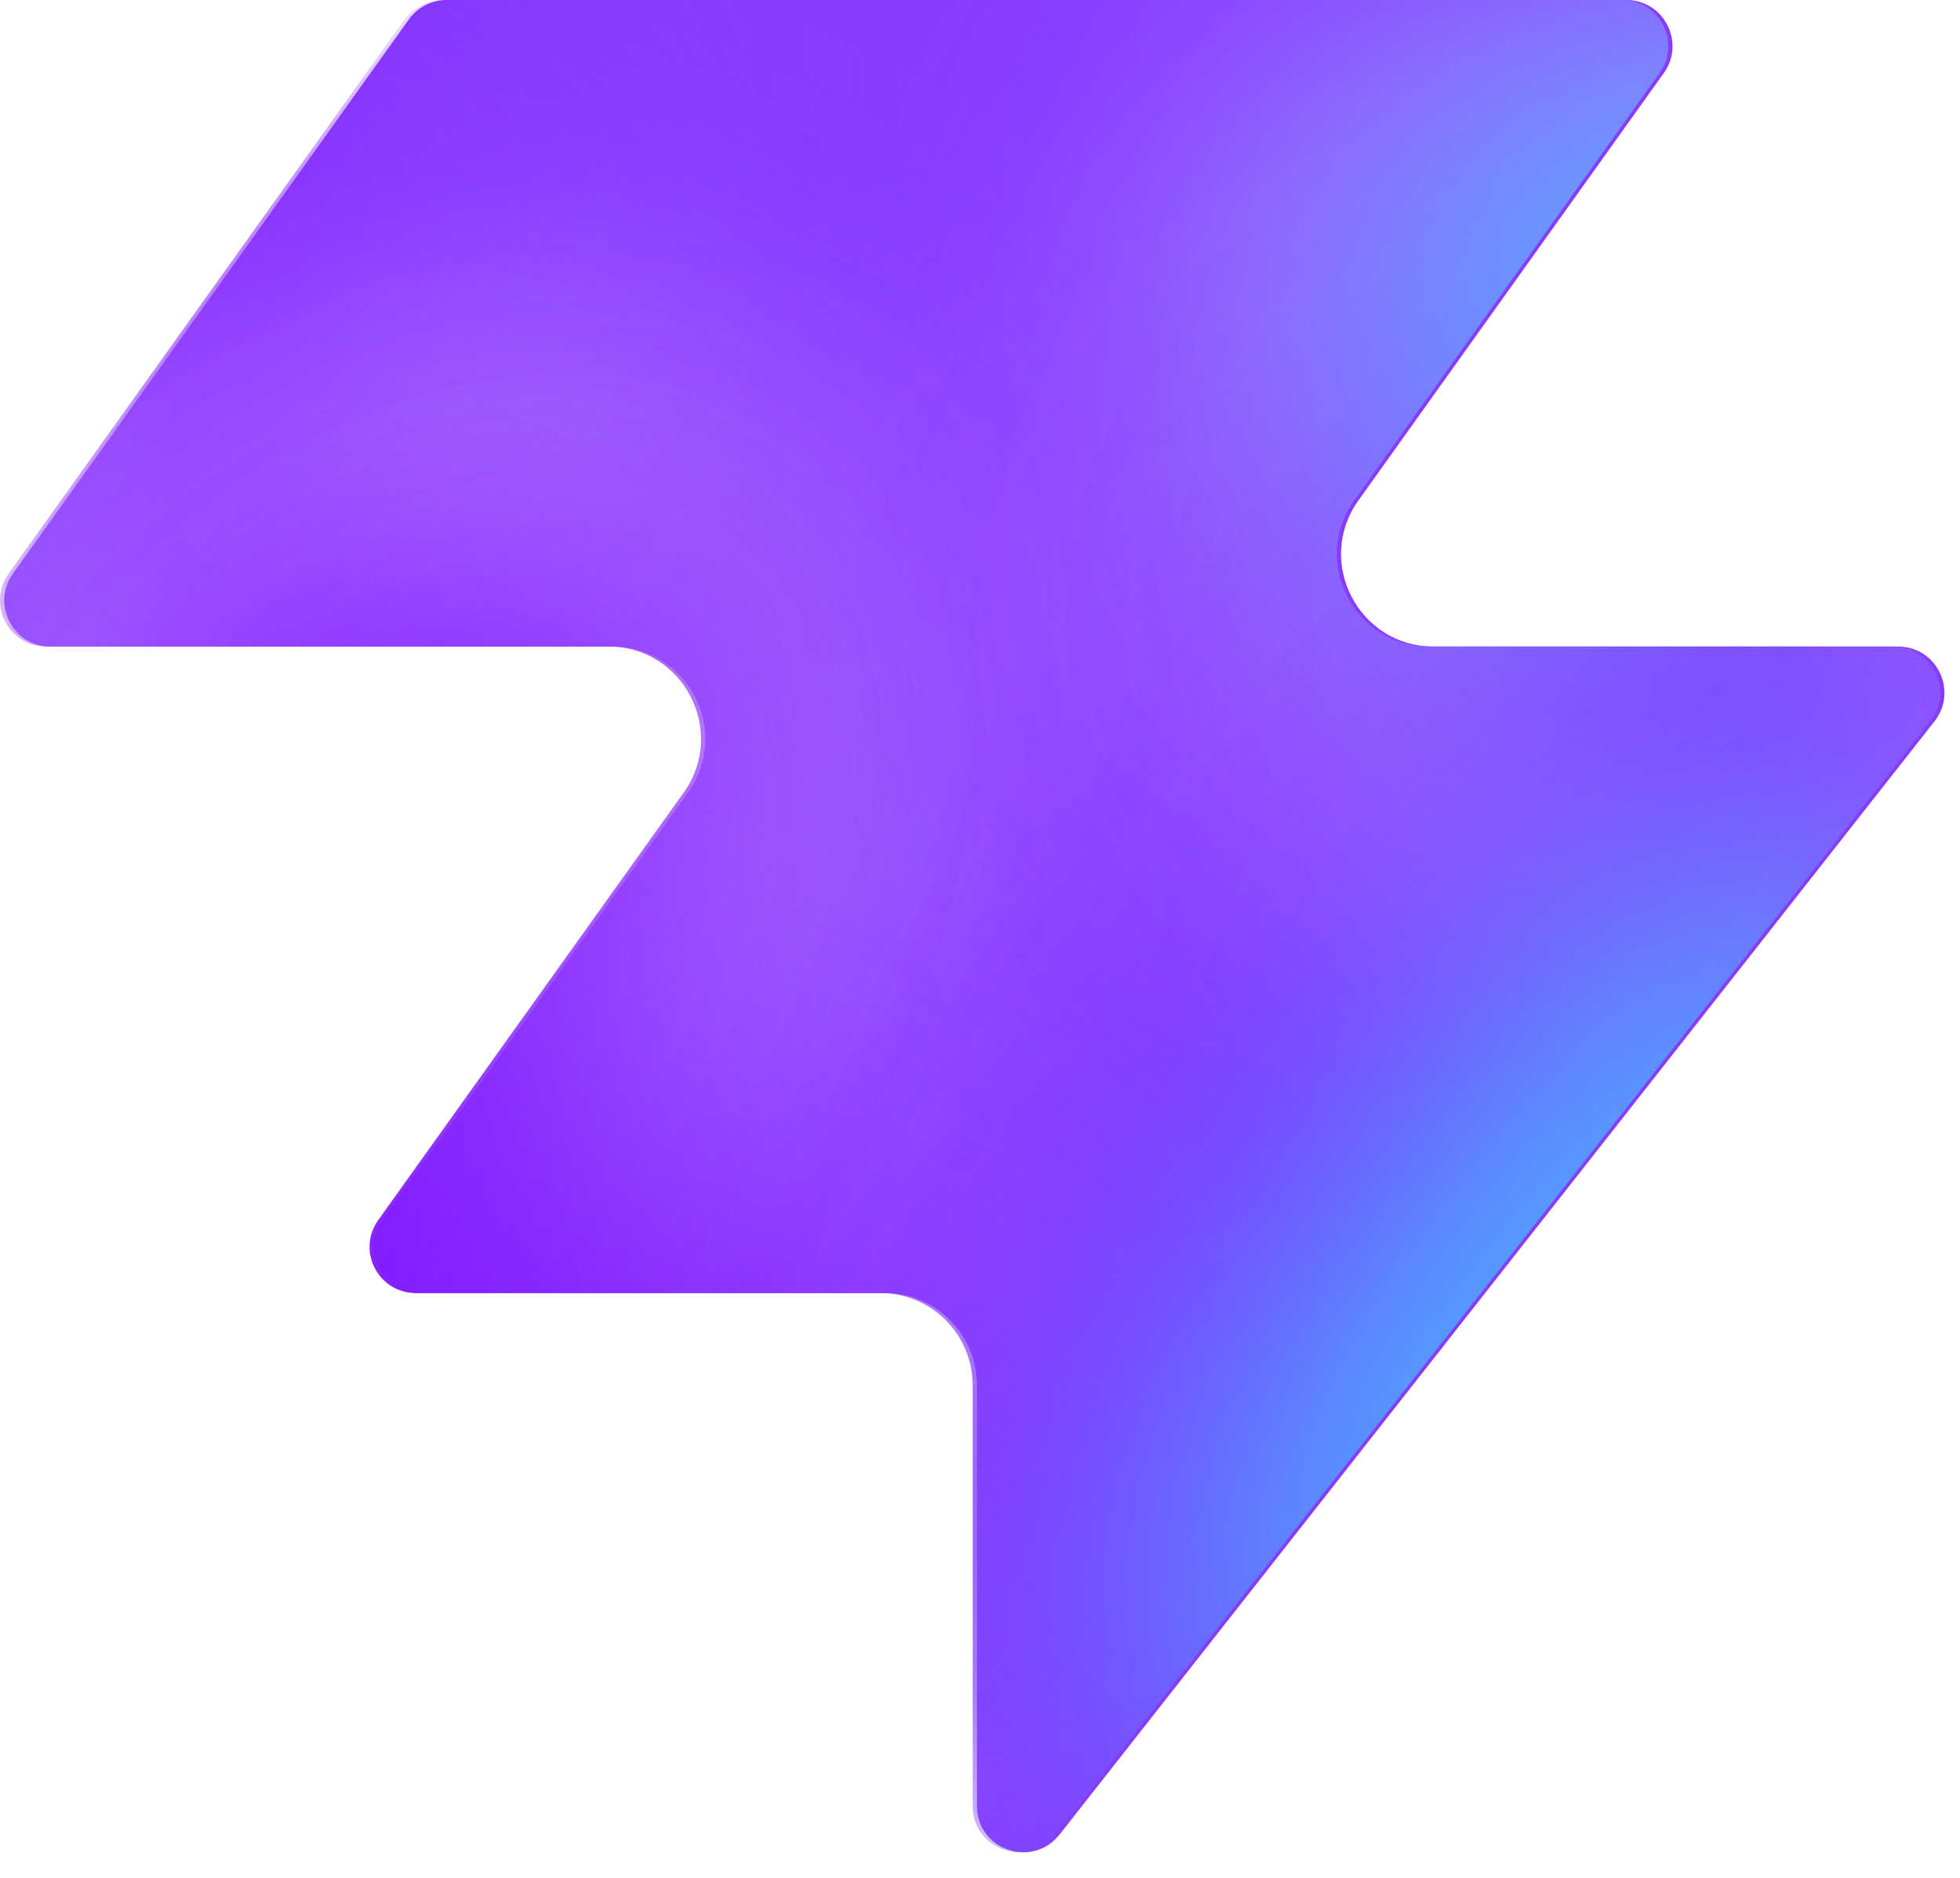
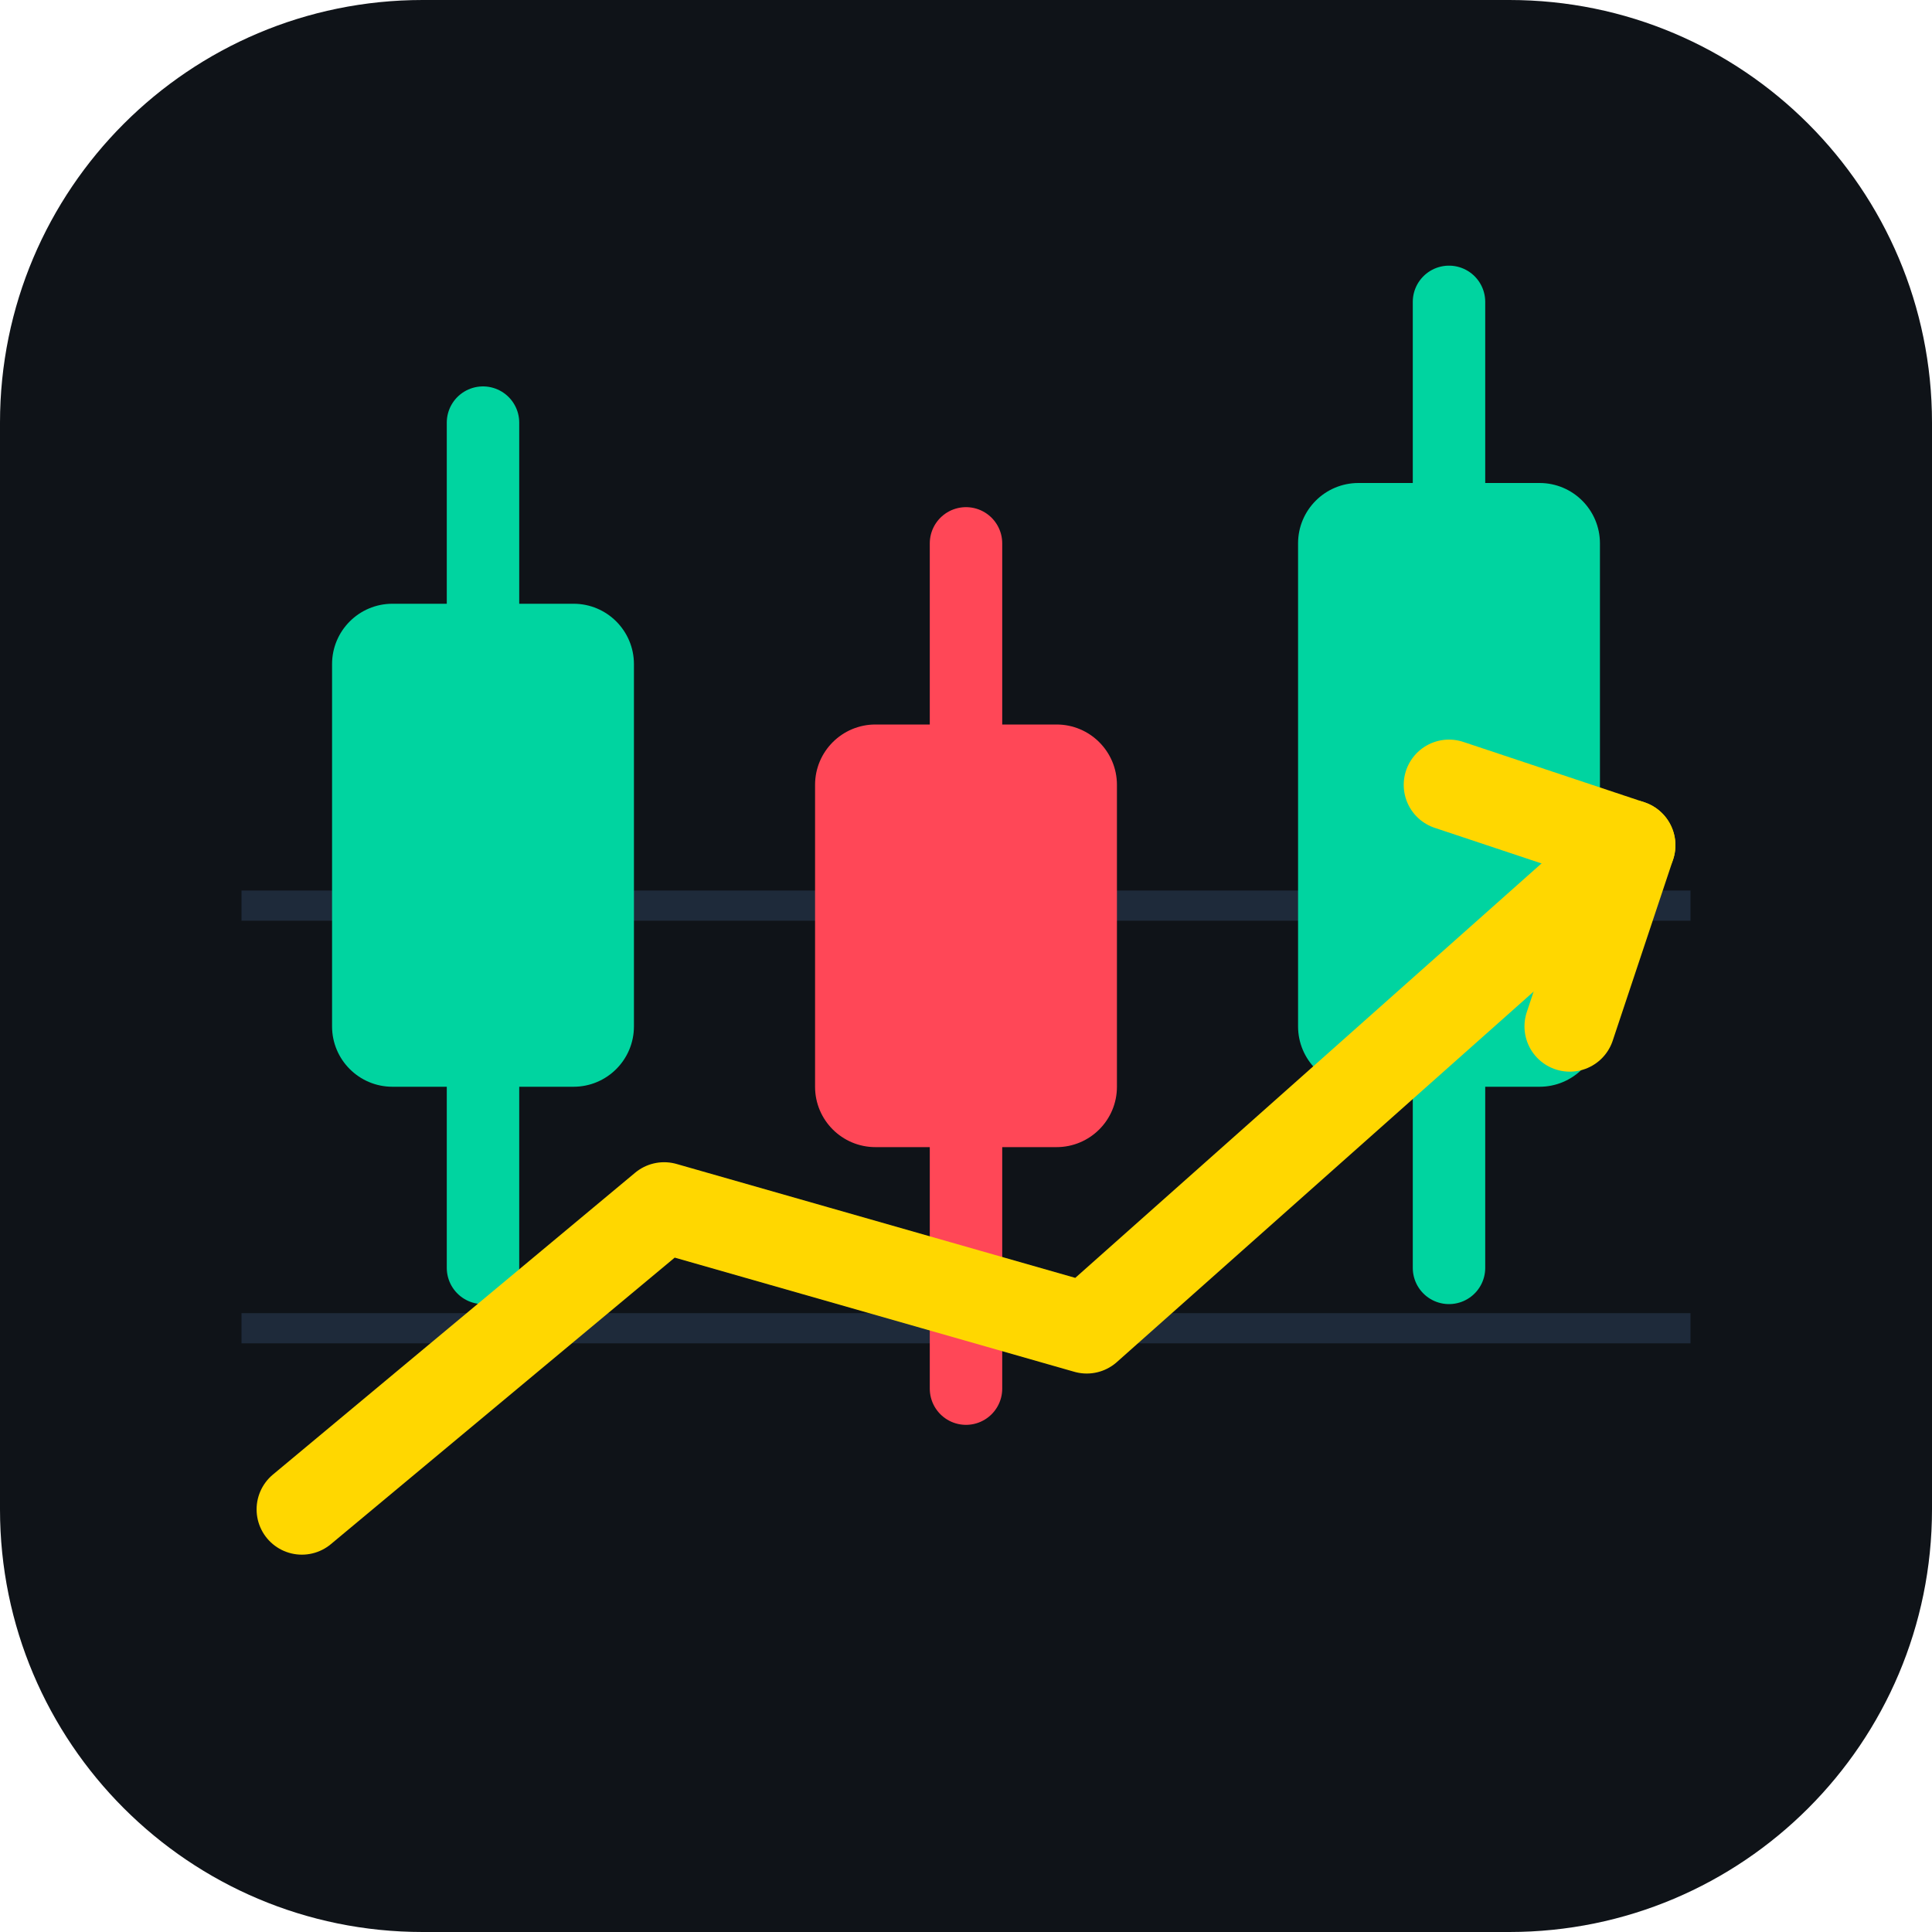
- <svg xmlns="http://www.w3.org/2000/svg" width="48" height="46" fill="none" viewBox="0 0 48 46">
-   <path fill="#863bff" d="M25.946 44.938c-.664.845-2.021.375-2.021-.698V33.937a2.26 2.26 0 0 0-2.262-2.262H10.287c-.92 0-1.456-1.04-.92-1.788l7.48-10.471c1.07-1.497 0-3.578-1.842-3.578H1.237c-.92 0-1.456-1.04-.92-1.788L10.013.474c.214-.297.556-.474.92-.474h28.894c.92 0 1.456 1.04.92 1.788l-7.48 10.471c-1.07 1.498 0 3.579 1.842 3.579h11.377c.943 0 1.473 1.088.89 1.83L25.947 44.94z" style="fill:#863bff;fill:color(display-p3 .525 .23 1);fill-opacity:1" />
-   <mask id="a" width="48" height="46" x="0" y="0" maskUnits="userSpaceOnUse" style="mask-type:alpha">
-     <path fill="#000" d="M25.842 44.938c-.664.844-2.021.375-2.021-.698V33.937a2.26 2.26 0 0 0-2.262-2.262H10.183c-.92 0-1.456-1.04-.92-1.788l7.48-10.471c1.07-1.498 0-3.579-1.842-3.579H1.133c-.92 0-1.456-1.04-.92-1.787L9.91.473c.214-.297.556-.474.92-.474h28.894c.92 0 1.456 1.04.92 1.788l-7.48 10.471c-1.07 1.498 0 3.578 1.842 3.578h11.377c.943 0 1.473 1.088.89 1.832L25.843 44.94z" style="fill:#000;fill-opacity:1" />
-   </mask>
-   <g mask="url(#a)">
-     <g filter="url(#b)">
-       <ellipse cx="5.508" cy="14.704" fill="#ede6ff" rx="5.508" ry="14.704" style="fill:#ede6ff;fill:color(display-p3 .927 .903 1);fill-opacity:1" transform="matrix(.00324 1 1 -.00324 -4.47 31.516)" />
-     </g>
-     <g filter="url(#c)">
-       <ellipse cx="10.399" cy="29.851" fill="#ede6ff" rx="10.399" ry="29.851" style="fill:#ede6ff;fill:color(display-p3 .927 .903 1);fill-opacity:1" transform="matrix(.00324 1 1 -.00324 -39.328 7.883)" />
-     </g>
-     <g filter="url(#d)">
-       <ellipse cx="5.508" cy="30.487" fill="#7e14ff" rx="5.508" ry="30.487" style="fill:#7e14ff;fill:color(display-p3 .492 .077 1);fill-opacity:1" transform="rotate(89.814 -25.913 -14.639)scale(1 -1)" />
-     </g>
-     <g filter="url(#e)">
-       <ellipse cx="5.508" cy="30.599" fill="#7e14ff" rx="5.508" ry="30.599" style="fill:#7e14ff;fill:color(display-p3 .492 .077 1);fill-opacity:1" transform="rotate(89.814 -32.644 -3.334)scale(1 -1)" />
-     </g>
-     <g filter="url(#f)">
-       <ellipse cx="5.508" cy="30.599" fill="#7e14ff" rx="5.508" ry="30.599" style="fill:#7e14ff;fill:color(display-p3 .492 .077 1);fill-opacity:1" transform="matrix(.00324 1 1 -.00324 -34.34 30.47)" />
-     </g>
-     <g filter="url(#g)">
-       <ellipse cx="14.072" cy="22.078" fill="#ede6ff" rx="14.072" ry="22.078" style="fill:#ede6ff;fill:color(display-p3 .927 .903 1);fill-opacity:1" transform="rotate(93.35 24.506 48.493)scale(-1 1)" />
-     </g>
-     <g filter="url(#h)">
-       <ellipse cx="3.47" cy="21.501" fill="#7e14ff" rx="3.47" ry="21.501" style="fill:#7e14ff;fill:color(display-p3 .492 .077 1);fill-opacity:1" transform="rotate(89.009 28.708 47.59)scale(-1 1)" />
-     </g>
-     <g filter="url(#i)">
-       <ellipse cx="3.47" cy="21.501" fill="#7e14ff" rx="3.47" ry="21.501" style="fill:#7e14ff;fill:color(display-p3 .492 .077 1);fill-opacity:1" transform="rotate(89.009 28.708 47.59)scale(-1 1)" />
-     </g>
-     <g filter="url(#j)">
-       <ellipse cx=".387" cy="8.972" fill="#7e14ff" rx="4.407" ry="29.108" style="fill:#7e14ff;fill:color(display-p3 .492 .077 1);fill-opacity:1" transform="rotate(39.51 .387 8.972)" />
-     </g>
-     <g filter="url(#k)">
-       <ellipse cx="47.523" cy="-6.092" fill="#7e14ff" rx="4.407" ry="29.108" style="fill:#7e14ff;fill:color(display-p3 .492 .077 1);fill-opacity:1" transform="rotate(37.892 47.523 -6.092)" />
-     </g>
-     <g filter="url(#l)">
-       <ellipse cx="41.412" cy="6.333" fill="#47bfff" rx="5.971" ry="9.665" style="fill:#47bfff;fill:color(display-p3 .28 .748 1);fill-opacity:1" transform="rotate(37.892 41.412 6.333)" />
-     </g>
-     <g filter="url(#m)">
-       <ellipse cx="-1.879" cy="38.332" fill="#7e14ff" rx="4.407" ry="29.108" style="fill:#7e14ff;fill:color(display-p3 .492 .077 1);fill-opacity:1" transform="rotate(37.892 -1.88 38.332)" />
-     </g>
-     <g filter="url(#n)">
-       <ellipse cx="-1.879" cy="38.332" fill="#7e14ff" rx="4.407" ry="29.108" style="fill:#7e14ff;fill:color(display-p3 .492 .077 1);fill-opacity:1" transform="rotate(37.892 -1.88 38.332)" />
-     </g>
-     <g filter="url(#o)">
-       <ellipse cx="35.651" cy="29.907" fill="#7e14ff" rx="4.407" ry="29.108" style="fill:#7e14ff;fill:color(display-p3 .492 .077 1);fill-opacity:1" transform="rotate(37.892 35.651 29.907)" />
-     </g>
-     <g filter="url(#p)">
-       <ellipse cx="38.418" cy="32.4" fill="#47bfff" rx="5.971" ry="15.297" style="fill:#47bfff;fill:color(display-p3 .28 .748 1);fill-opacity:1" transform="rotate(37.892 38.418 32.4)" />
-     </g>
-   </g>
-   <defs>
-     <filter id="b" width="60.045" height="41.654" x="-19.77" y="16.149" color-interpolation-filters="sRGB" filterUnits="userSpaceOnUse">
-       <feFlood flood-opacity="0" result="BackgroundImageFix" />
-       <feBlend in="SourceGraphic" in2="BackgroundImageFix" result="shape" />
-       <feGaussianBlur result="effect1_foregroundBlur_2002_17158" stdDeviation="7.659" />
-     </filter>
-     <filter id="c" width="90.34" height="51.437" x="-54.613" y="-7.533" color-interpolation-filters="sRGB" filterUnits="userSpaceOnUse">
-       <feFlood flood-opacity="0" result="BackgroundImageFix" />
-       <feBlend in="SourceGraphic" in2="BackgroundImageFix" result="shape" />
-       <feGaussianBlur result="effect1_foregroundBlur_2002_17158" stdDeviation="7.659" />
-     </filter>
-     <filter id="d" width="79.355" height="29.4" x="-49.64" y="2.03" color-interpolation-filters="sRGB" filterUnits="userSpaceOnUse">
-       <feFlood flood-opacity="0" result="BackgroundImageFix" />
-       <feBlend in="SourceGraphic" in2="BackgroundImageFix" result="shape" />
-       <feGaussianBlur result="effect1_foregroundBlur_2002_17158" stdDeviation="4.596" />
-     </filter>
-     <filter id="e" width="79.579" height="29.4" x="-45.045" y="20.029" color-interpolation-filters="sRGB" filterUnits="userSpaceOnUse">
-       <feFlood flood-opacity="0" result="BackgroundImageFix" />
-       <feBlend in="SourceGraphic" in2="BackgroundImageFix" result="shape" />
-       <feGaussianBlur result="effect1_foregroundBlur_2002_17158" stdDeviation="4.596" />
-     </filter>
-     <filter id="f" width="79.579" height="29.4" x="-43.513" y="21.178" color-interpolation-filters="sRGB" filterUnits="userSpaceOnUse">
-       <feFlood flood-opacity="0" result="BackgroundImageFix" />
-       <feBlend in="SourceGraphic" in2="BackgroundImageFix" result="shape" />
-       <feGaussianBlur result="effect1_foregroundBlur_2002_17158" stdDeviation="4.596" />
-     </filter>
-     <filter id="g" width="74.749" height="58.852" x="15.756" y="-17.901" color-interpolation-filters="sRGB" filterUnits="userSpaceOnUse">
-       <feFlood flood-opacity="0" result="BackgroundImageFix" />
-       <feBlend in="SourceGraphic" in2="BackgroundImageFix" result="shape" />
-       <feGaussianBlur result="effect1_foregroundBlur_2002_17158" stdDeviation="7.659" />
-     </filter>
-     <filter id="h" width="61.377" height="25.362" x="23.548" y="2.284" color-interpolation-filters="sRGB" filterUnits="userSpaceOnUse">
-       <feFlood flood-opacity="0" result="BackgroundImageFix" />
-       <feBlend in="SourceGraphic" in2="BackgroundImageFix" result="shape" />
-       <feGaussianBlur result="effect1_foregroundBlur_2002_17158" stdDeviation="4.596" />
-     </filter>
-     <filter id="i" width="61.377" height="25.362" x="23.548" y="2.284" color-interpolation-filters="sRGB" filterUnits="userSpaceOnUse">
-       <feFlood flood-opacity="0" result="BackgroundImageFix" />
-       <feBlend in="SourceGraphic" in2="BackgroundImageFix" result="shape" />
-       <feGaussianBlur result="effect1_foregroundBlur_2002_17158" stdDeviation="4.596" />
-     </filter>
-     <filter id="j" width="56.045" height="63.649" x="-27.636" y="-22.853" color-interpolation-filters="sRGB" filterUnits="userSpaceOnUse">
-       <feFlood flood-opacity="0" result="BackgroundImageFix" />
-       <feBlend in="SourceGraphic" in2="BackgroundImageFix" result="shape" />
-       <feGaussianBlur result="effect1_foregroundBlur_2002_17158" stdDeviation="4.596" />
-     </filter>
-     <filter id="k" width="54.814" height="64.646" x="20.116" y="-38.415" color-interpolation-filters="sRGB" filterUnits="userSpaceOnUse">
-       <feFlood flood-opacity="0" result="BackgroundImageFix" />
-       <feBlend in="SourceGraphic" in2="BackgroundImageFix" result="shape" />
-       <feGaussianBlur result="effect1_foregroundBlur_2002_17158" stdDeviation="4.596" />
-     </filter>
-     <filter id="l" width="33.541" height="35.313" x="24.641" y="-11.323" color-interpolation-filters="sRGB" filterUnits="userSpaceOnUse">
-       <feFlood flood-opacity="0" result="BackgroundImageFix" />
-       <feBlend in="SourceGraphic" in2="BackgroundImageFix" result="shape" />
-       <feGaussianBlur result="effect1_foregroundBlur_2002_17158" stdDeviation="4.596" />
-     </filter>
-     <filter id="m" width="54.814" height="64.646" x="-29.286" y="6.009" color-interpolation-filters="sRGB" filterUnits="userSpaceOnUse">
-       <feFlood flood-opacity="0" result="BackgroundImageFix" />
-       <feBlend in="SourceGraphic" in2="BackgroundImageFix" result="shape" />
-       <feGaussianBlur result="effect1_foregroundBlur_2002_17158" stdDeviation="4.596" />
-     </filter>
-     <filter id="n" width="54.814" height="64.646" x="-29.286" y="6.009" color-interpolation-filters="sRGB" filterUnits="userSpaceOnUse">
-       <feFlood flood-opacity="0" result="BackgroundImageFix" />
-       <feBlend in="SourceGraphic" in2="BackgroundImageFix" result="shape" />
-       <feGaussianBlur result="effect1_foregroundBlur_2002_17158" stdDeviation="4.596" />
-     </filter>
-     <filter id="o" width="54.814" height="64.646" x="8.244" y="-2.416" color-interpolation-filters="sRGB" filterUnits="userSpaceOnUse">
-       <feFlood flood-opacity="0" result="BackgroundImageFix" />
-       <feBlend in="SourceGraphic" in2="BackgroundImageFix" result="shape" />
-       <feGaussianBlur result="effect1_foregroundBlur_2002_17158" stdDeviation="4.596" />
-     </filter>
-     <filter id="p" width="39.409" height="43.623" x="18.713" y="10.588" color-interpolation-filters="sRGB" filterUnits="userSpaceOnUse">
-       <feFlood flood-opacity="0" result="BackgroundImageFix" />
-       <feBlend in="SourceGraphic" in2="BackgroundImageFix" result="shape" />
-       <feGaussianBlur result="effect1_foregroundBlur_2002_17158" stdDeviation="4.596" />
-     </filter>
-   </defs>
+ <svg xmlns="http://www.w3.org/2000/svg" viewBox="0 0 32 32">
+   <rect width="32" height="32" rx="7" fill="#0f1318" />
+   <line x1="4" y1="22" x2="28" y2="22" stroke="#1e2a3a" stroke-width="0.5" />
+   <line x1="4" y1="15" x2="28" y2="15" stroke="#1e2a3a" stroke-width="0.5" />
+   <line x1="8" y1="7" x2="8" y2="10" stroke="#00d4a0" stroke-width="1.2" stroke-linecap="round" />
+   <rect x="5.5" y="10" width="5" height="8" rx="1" fill="#00d4a0" />
+   <line x1="8" y1="18" x2="8" y2="21" stroke="#00d4a0" stroke-width="1.2" stroke-linecap="round" />
+   <line x1="16" y1="9" x2="16" y2="12" stroke="#ff4757" stroke-width="1.2" stroke-linecap="round" />
+   <rect x="13.5" y="12" width="5" height="7" rx="1" fill="#ff4757" />
+   <line x1="16" y1="19" x2="16" y2="23" stroke="#ff4757" stroke-width="1.2" stroke-linecap="round" />
+   <line x1="24" y1="5" x2="24" y2="8" stroke="#00d4a0" stroke-width="1.2" stroke-linecap="round" />
+   <rect x="21.5" y="8" width="5" height="10" rx="1" fill="#00d4a0" />
+   <line x1="24" y1="18" x2="24" y2="21" stroke="#00d4a0" stroke-width="1.2" stroke-linecap="round" />
+   <polyline points="5,25 11,20 18,22 27,14" fill="none" stroke="#ffd700" stroke-width="1.5" stroke-linecap="round" stroke-linejoin="round" />
+   <polyline points="24,13 27,14 26,17" fill="none" stroke="#ffd700" stroke-width="1.5" stroke-linecap="round" stroke-linejoin="round" />
</svg>
